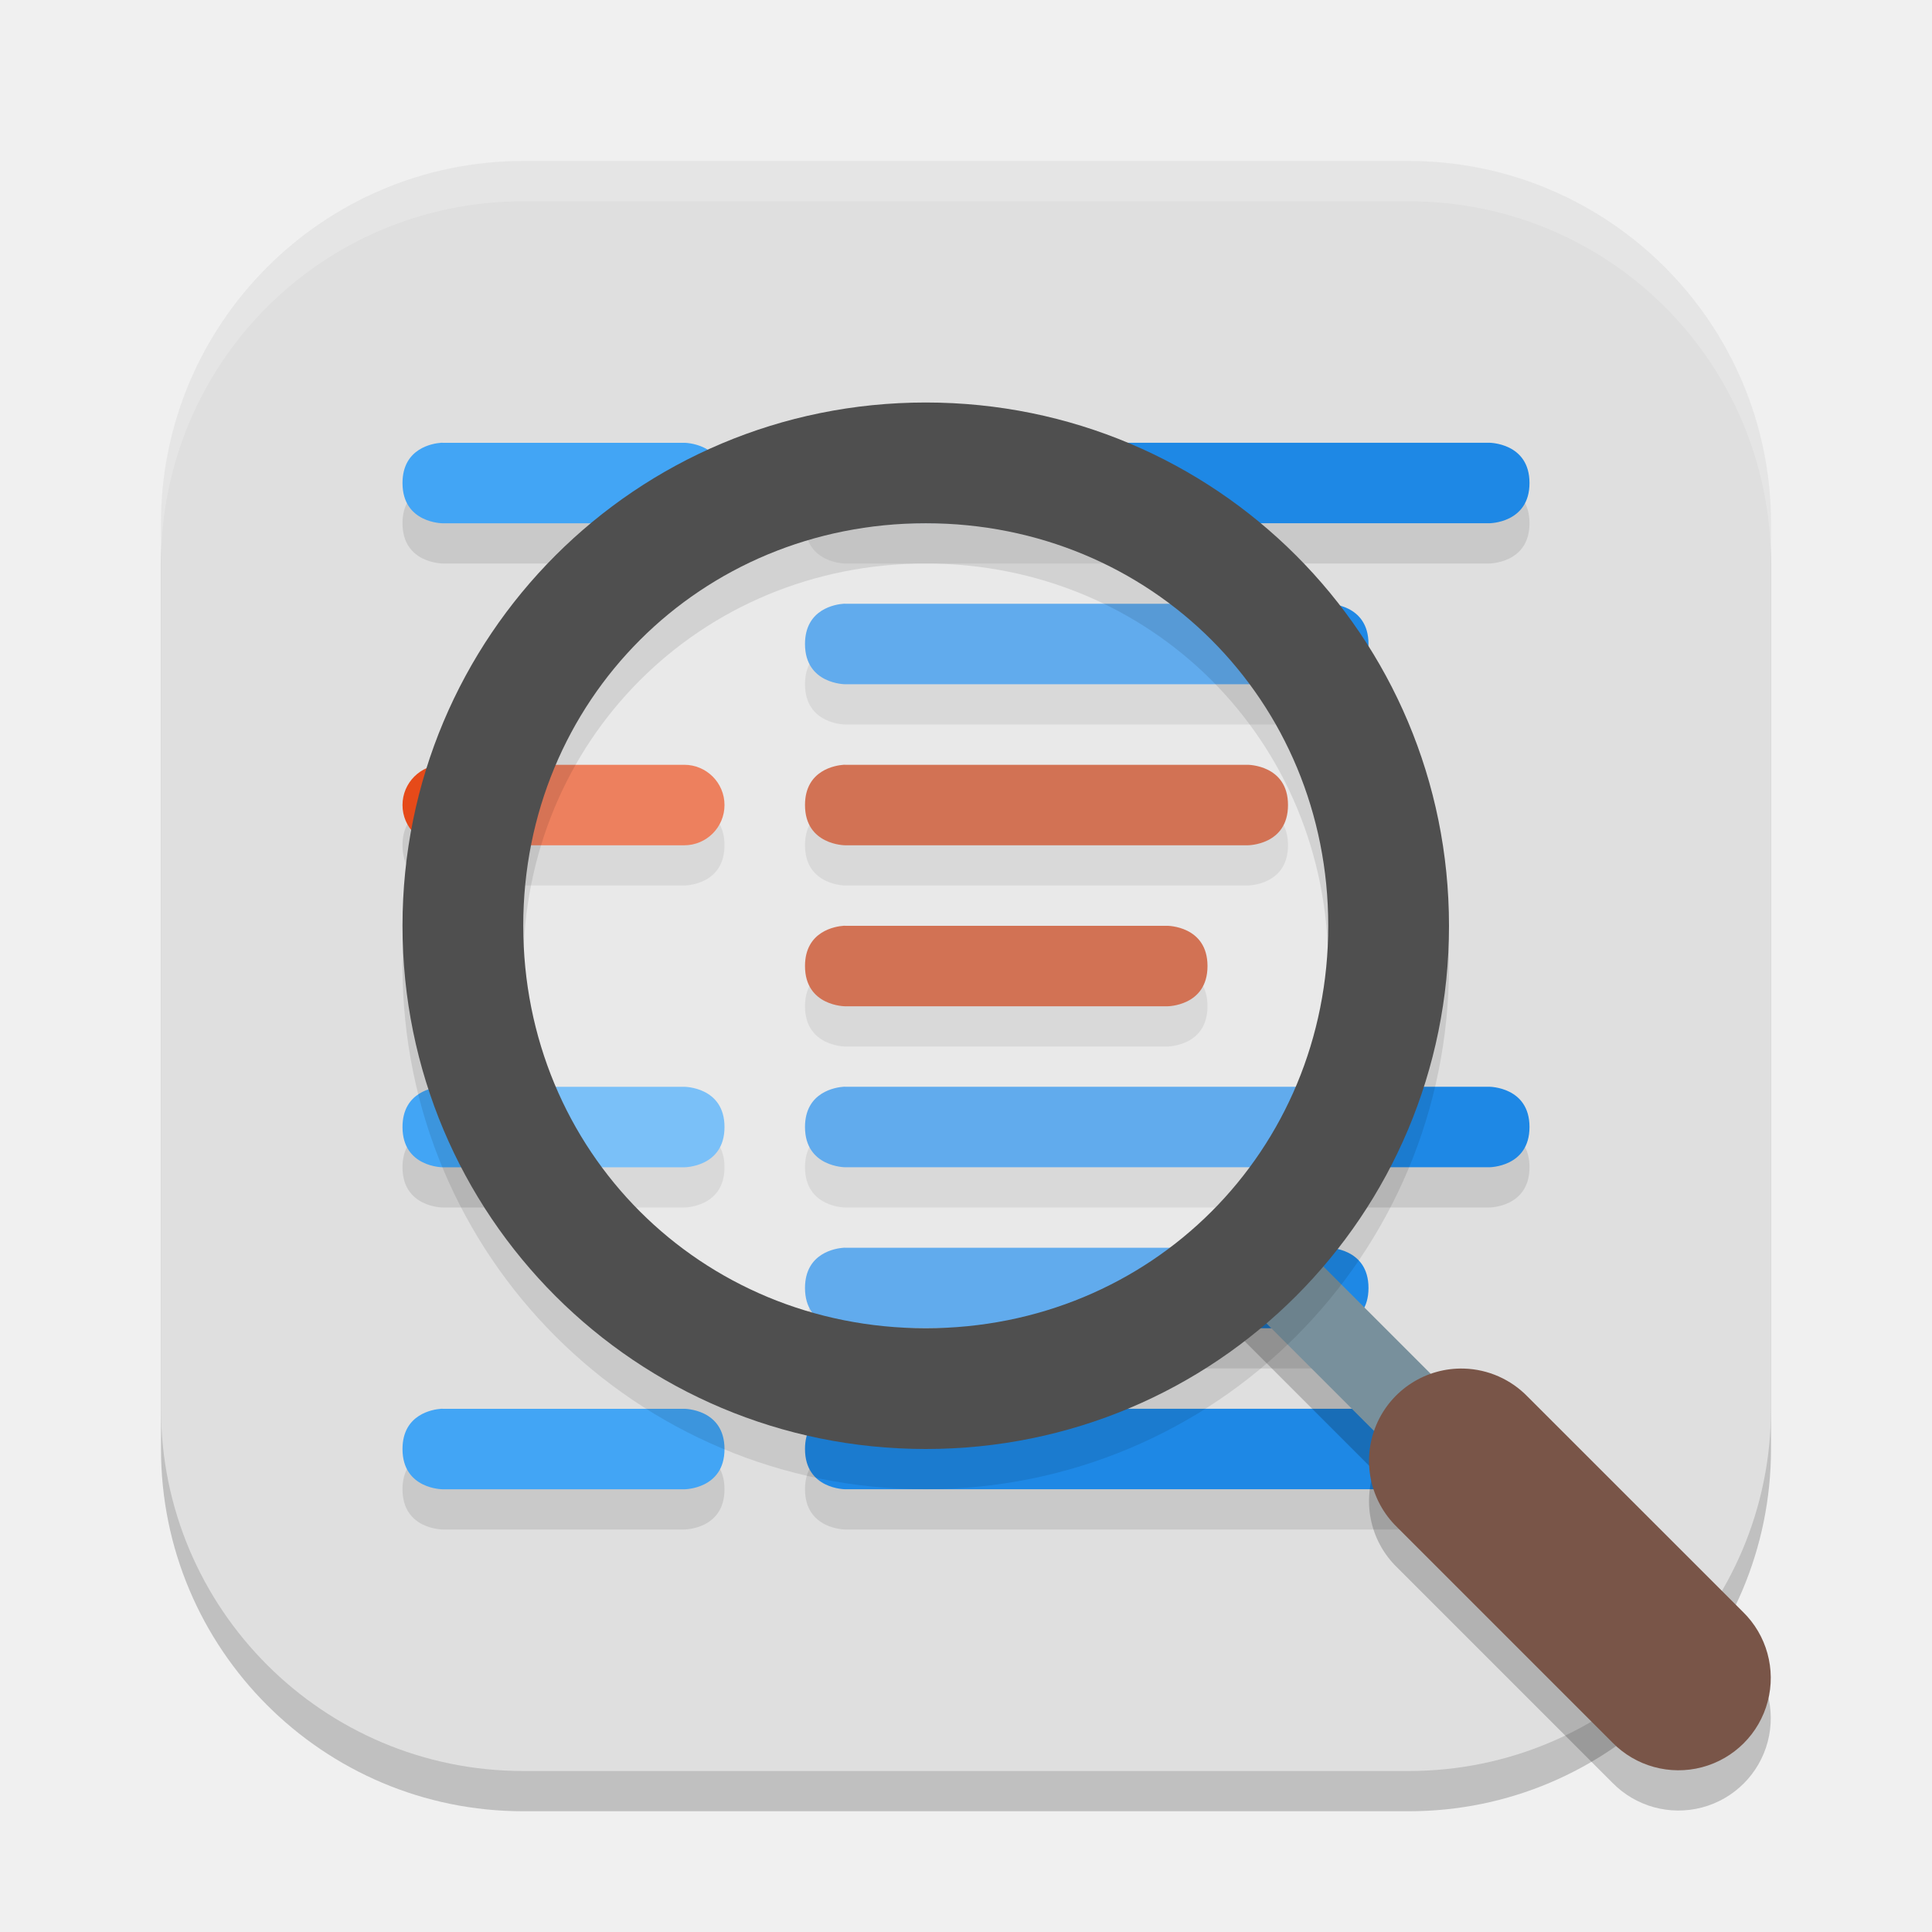
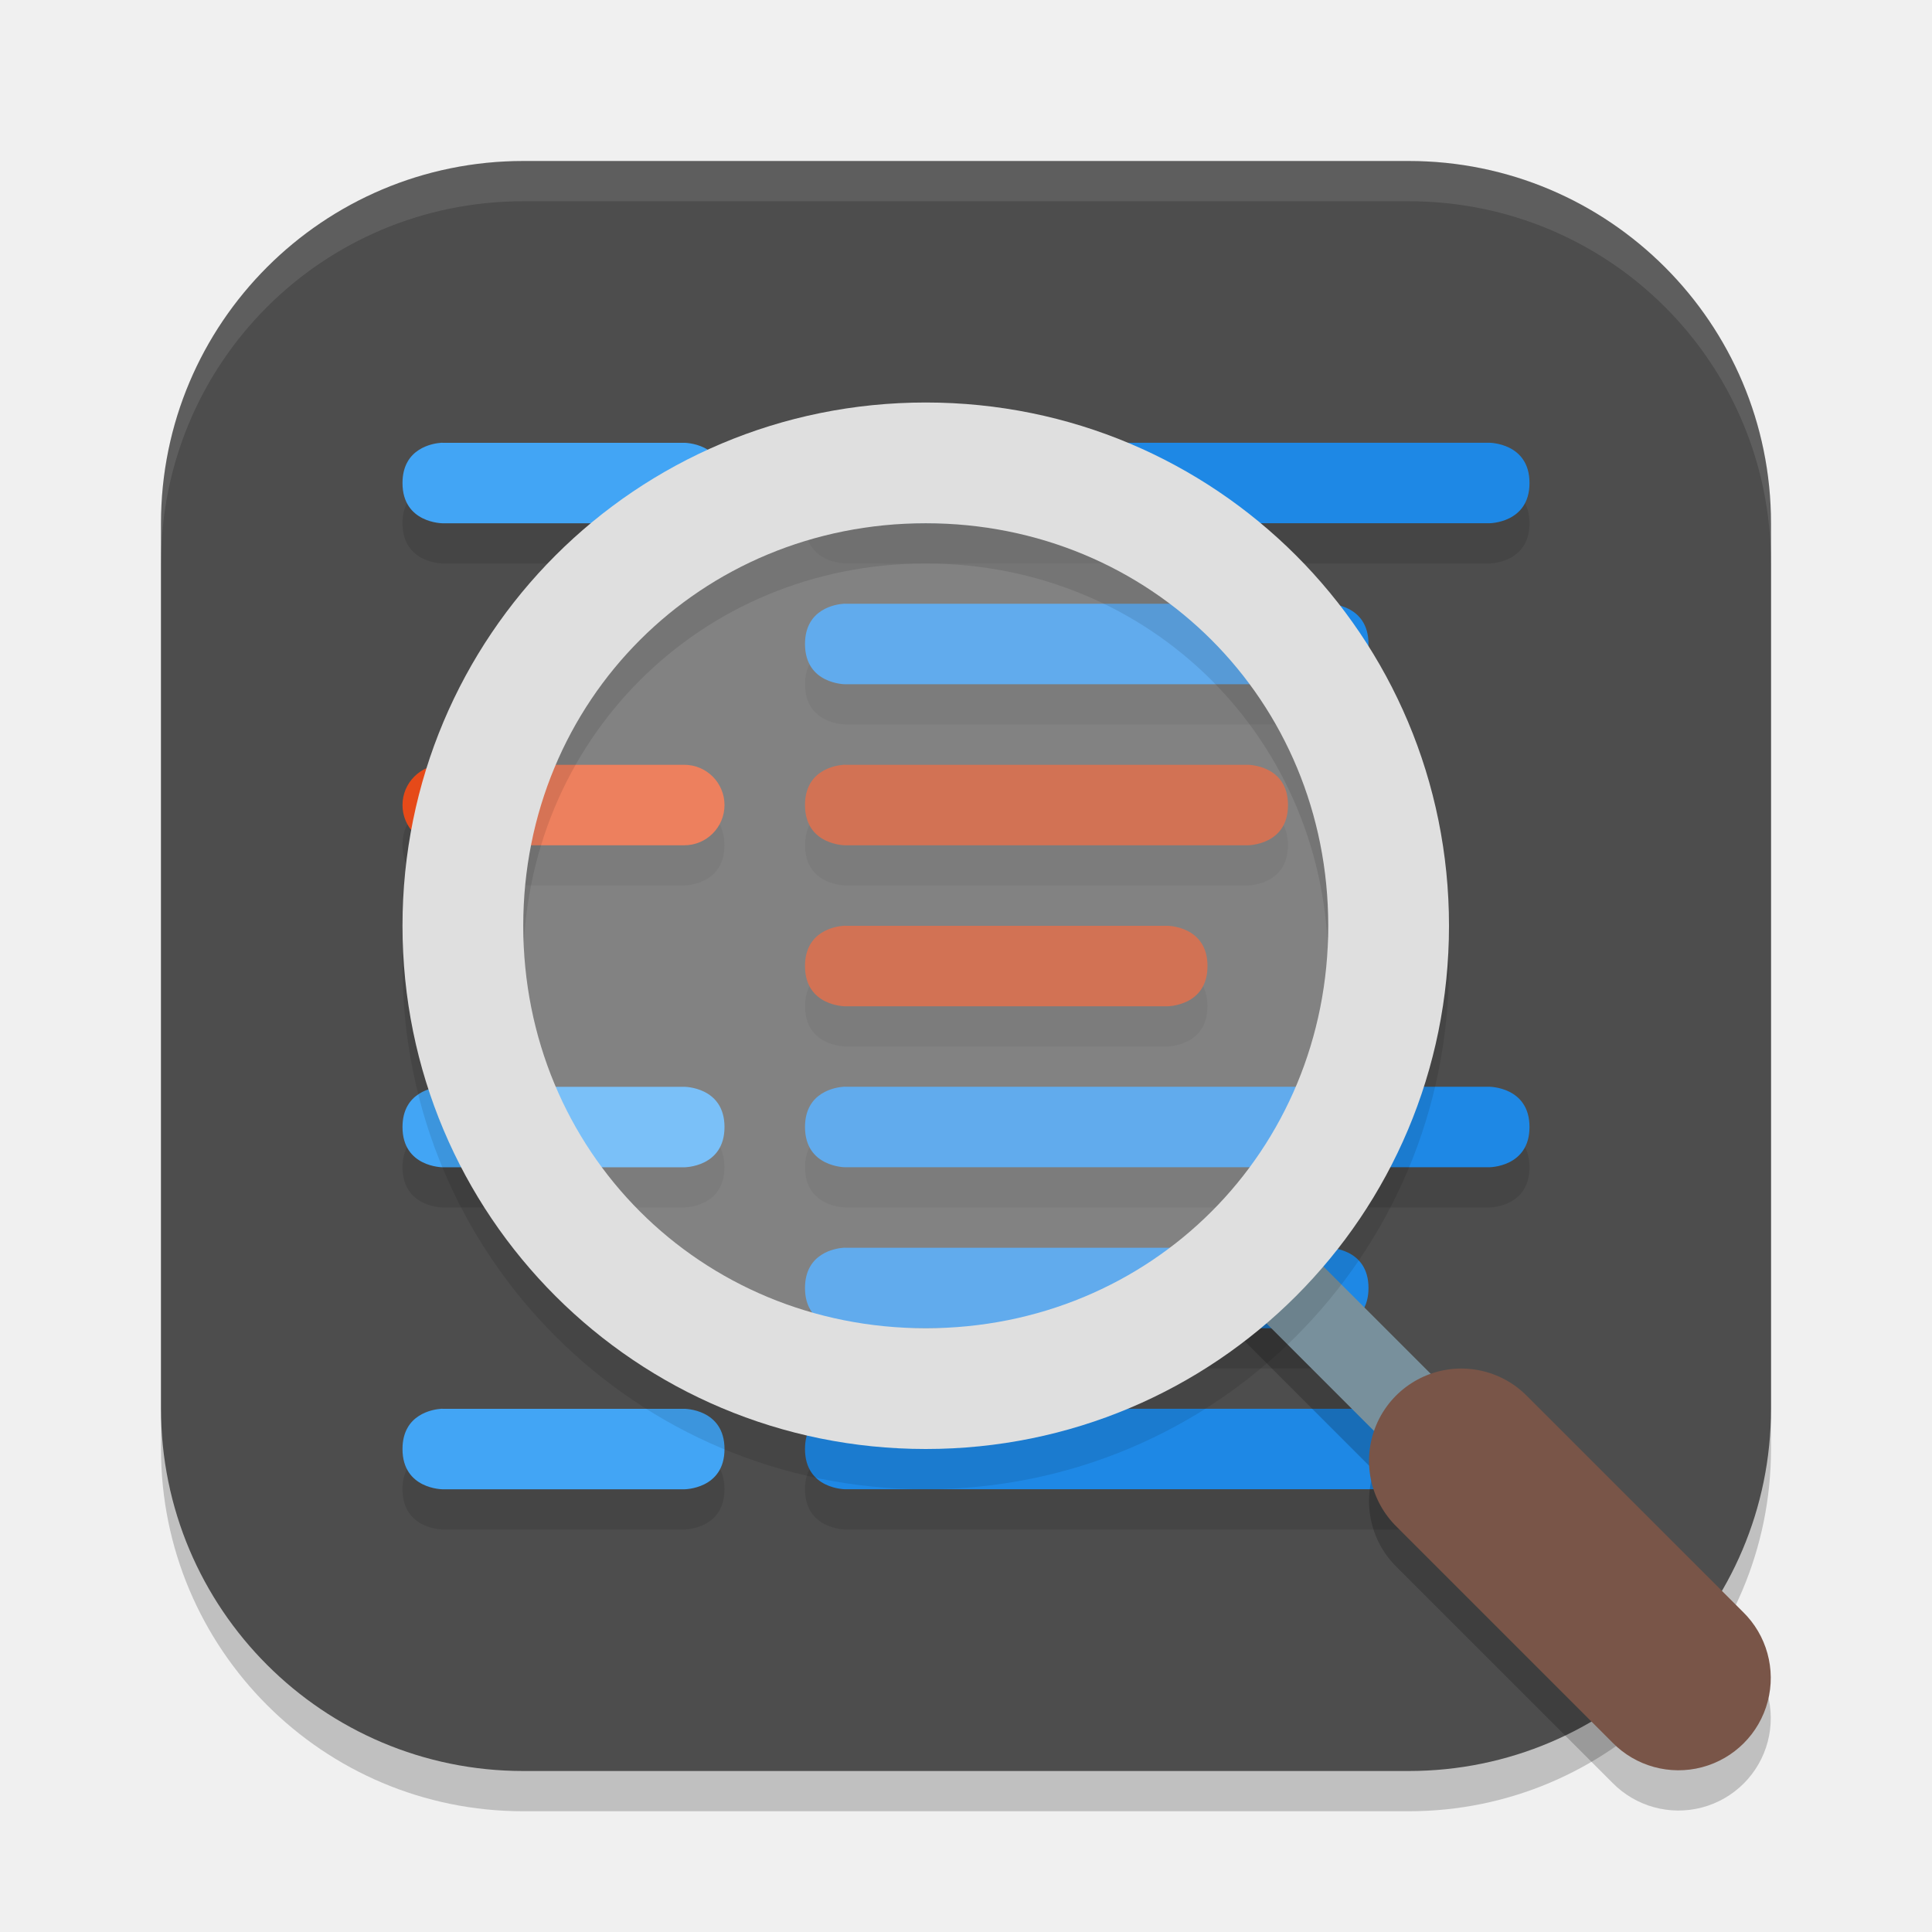
<svg xmlns="http://www.w3.org/2000/svg" width="48" height="48" viewBox="0 0 48 48" version="1.1" id="svg5">
  <defs id="defs2" />
  <rect style="opacity:0.2;fill:#000000;stroke-width:2.857;stroke-linecap:square" id="rect234" width="40" height="40" x="4" y="5" ry="9" />
-   <rect style="fill:#dfdfdf;fill-opacity:1;stroke-width:2.857;stroke-linecap:square" id="rect396" width="40" height="40" x="4" y="4" ry="9" />
+   <rect style="fill:#4d4d4d;fill-opacity:1;stroke-width:2.857;stroke-linecap:square" id="rect396" width="40" height="40" x="4" y="4" ry="9" />
  <path id="path2" style="opacity:0.1;stroke-width:2" d="M 10.957,12 C 10.766,12.014 10,12.125 10,13 c 0,1 1,1 1,1 h 6 c 0,0 1,-4e-6 1,-1 0,-1 -1,-1 -1,-1 h -6 c 0,0 -0.016,-0.002 -0.043,0 z m 10,0 C 20.766,12.014 20,12.125 20,13 c 0,1 1,1 1,1 h 16 c 0,0 1,-4e-6 1,-1 0,-1 -1,-1 -1,-1 H 21 c 0,0 -0.016,-0.002 -0.043,0 z m 0,4 c -0.191,0.014 -0.957,0.125 -0.957,1 0,1 1,1 1,1 h 12 c 0,0 1,-4e-6 1,-1 0,-1 -1,-1 -1,-1 H 21 c 0,0 -0.016,-0.002 -0.043,0 z m -10,4 C 10.766,20.014 10,20.125 10,21 c 0,1 1,1 1,1 h 6 c 0,0 1,-4e-6 1,-1 0,-1 -1,-1 -1,-1 h -6 c 0,0 -0.016,-0.002 -0.043,0 z m 10,0 c -0.191,0.014 -0.957,0.125 -0.957,1 0,1 1,1 1,1 h 10 c 0,0 1,-4e-6 1,-1 0,-1 -1,-1 -1,-1 H 21 c 0,0 -0.016,-0.002 -0.043,0 z m 0,4 c -0.191,0.014 -0.957,0.125 -0.957,1 0,1 1,1 1,1 h 8 c 0,0 1,-4e-6 1,-1 0,-1 -1,-1 -1,-1 h -8 c 0,0 -0.016,-0.002 -0.043,0 z m -10,4 C 10.766,28.014 10,28.125 10,29 c 0,1 1,1 1,1 h 6 c 0,0 1,-4e-6 1,-1 0,-1 -1,-1 -1,-1 h -6 c 0,0 -0.016,-0.002 -0.043,0 z m 10,0 c -0.191,0.014 -0.957,0.125 -0.957,1 0,1 1,1 1,1 h 16 c 0,0 1,-4e-6 1,-1 0,-1 -1,-1 -1,-1 H 21 c 0,0 -0.016,-0.002 -0.043,0 z m 0,4 c -0.191,0.014 -0.957,0.125 -0.957,1 0,1 1,1 1,1 h 12 c 0,0 1,-4e-6 1,-1 0,-1 -1,-1 -1,-1 H 21 c 0,0 -0.016,-0.002 -0.043,0 z m -10,4 C 10.766,36.014 10,36.125 10,37 c 0,1 1,1 1,1 h 6 c 0,0 1,-4e-6 1,-1 0,-1 -1,-1 -1,-1 h -6 c 0,0 -0.016,-0.002 -0.043,0 z m 10,0 c -0.191,0.014 -0.957,0.125 -0.957,1 0,1 1,1 1,1 h 16 c 0,0 1,-4e-6 1,-1 0,-1 -1,-1 -1,-1 H 21 c 0,0 -0.016,-0.002 -0.043,0 z" />
  <path id="path11" style="fill:#42a5f5;stroke-width:2" d="m 10.957,11.001 c -0.191,0.014 -0.957,0.125 -0.957,1 0,1 1,1 1,1 h 6 c 0,0 1,0 1,-1 0,-1 -1,-1 -1,-1 h -6 c 0,0 -0.016,-0.002 -0.043,0 z m 0,16 c -0.191,0.014 -0.957,0.125 -0.957,1 0,1 1,1 1,1 h 6 c 0,0 1,0 1,-1 0,-1 -1,-1 -1,-1 h -6 c 0,0 -0.016,-0.002 -0.043,0 z m 0,8 c -0.191,0.014 -0.957,0.125 -0.957,1 0,1 1,1 1,1 h 6 c 0,0 1,0 1,-1 0,-1 -1,-1 -1,-1 h -6 c 0,0 -0.016,-0.002 -0.043,0 z" />
  <path id="path12" style="fill:#1e88e5;stroke-width:2" d="M 20.957,11 C 20.766,11.014 20,11.125 20,12 c 0,1 1,1 1,1 h 16 c 0,0 1,-3e-6 1,-1 0,-1 -1,-1 -1,-1 H 21 c 0,0 -0.016,-0.002 -0.043,0 z m 0,4 C 20.766,15.014 20,15.125 20,16 c 0,1 1,1 1,1 h 12 c 0,0 1,-3e-6 1,-1 0,-1 -1,-1 -1,-1 H 21 c 0,0 -0.016,-0.002 -0.043,0 z m 0,12 c -0.191,0.014 -0.957,0.125 -0.957,1 0,1 1,1 1,1 h 16 c 0,0 1,-3e-6 1,-1 0,-1 -1,-1 -1,-1 H 21 c 0,0 -0.016,-0.002 -0.043,0 z m 0,4 c -0.191,0.014 -0.957,0.125 -0.957,1 0,1 1,1 1,1 h 12 c 0,0 1,-3e-6 1,-1 0,-1 -1,-1 -1,-1 H 21 c 0,0 -0.016,-0.002 -0.043,0 z m 0,4 c -0.191,0.014 -0.957,0.125 -0.957,1 0,1 1,1 1,1 h 16 c 0,0 1,-3e-6 1,-1 0,-1 -1,-1 -1,-1 H 21 c 0,0 -0.016,-0.002 -0.043,0 z" />
  <rect style="fill:#e64a19;stroke-width:2" width="8" height="2" x="10" y="19.001" rx="1" ry="1" id="rect3" />
  <path id="path6" style="fill:#bf360c;stroke-width:2" d="m 20.957,19.001 c -0.191,0.014 -0.957,0.125 -0.957,1 0,1 1,1 1,1 h 10 c 0,0 1,0 1,-1 0,-1 -1,-1 -1,-1 h -10 c 0,0 -0.016,-0.002 -0.043,0 z m 0,4 c -0.191,0.014 -0.957,0.125 -0.957,1 0,1 1,1 1,1 h 8 c 0,0 1,0 1,-1 0,-1 -1,-1 -1,-1 h -8 c 0,0 -0.016,-0.002 -0.043,0 z" />
-   <path id="path1040" style="opacity:0.2;fill:#ffffff;stroke-width:8;stroke-linecap:square" d="M 13,4 C 8.014,4 4,8.014 4,13 v 1 C 4,9.014 8.014,5 13,5 h 22 c 4.986,0 9,4.014 9,9 v -1 c 0,-4.986 -4.014,-9 -9,-9 z" />
+   <path id="path1040" style="opacity:0.1;fill:#ffffff;stroke-width:8;stroke-linecap:square" d="M 13,4 C 8.014,4 4,8.014 4,13 v 1 C 4,9.014 8.014,5 13,5 h 22 c 4.986,0 9,4.014 9,9 v -1 c 0,-4.986 -4.014,-9 -9,-9 z" />
  <circle style="opacity:0.3;fill:#ffffff;stroke-width:2" cx="23" cy="23" r="12" id="circle12" />
  <path style="opacity:0.2;fill:#000000;stroke-width:2" d="m 31.722,31.294 5,5 -1.414,1.414 -5,-5 z" id="path13" />
  <path style="fill:none;stroke:#78909c;stroke-width:2" d="M 36,36 31,31" id="path14" />
  <path style="opacity:0.2;fill:#000000;stroke-width:2" d="m 36.376,35.002 a 2.294,2.294 0 0 1 1.576,0.696 l 5.352,5.35 a 2.294,2.294 0 1 1 -3.244,3.244 l -5.352,-5.352 a 2.294,2.294 0 0 1 1.668,-3.938 z" id="path15" />
  <path style="fill:#795548;stroke-width:2" d="m 36.376,34.002 a 2.294,2.294 0 0 1 1.576,0.696 l 5.352,5.35 a 2.294,2.294 0 1 1 -3.244,3.244 l -5.352,-5.352 a 2.294,2.294 0 0 1 1.668,-3.938 z" id="path16" />
  <path style="opacity:0.1;fill:#000000;stroke-width:2" d="m 23,11 c 7.2,0 13,5.8 13,13 0,7.2 -5.8,13 -13,13 -7.2,0 -13,-5.8 -13,-13 0,-7.2 5.8,-13 13,-13 z m 0,3 c -5.6,0 -10,4.4 -10,10 0,5.6 4.4,10 10,10 5.6,0 10,-4.4 10,-10 0,-5.6 -4.4,-10 -10,-10 z" id="path17" />
-   <path style="fill:#4f4f4f;stroke-width:2" d="m 23,10 c 7.2,0 13,5.8 13,13 0,7.2 -5.8,13 -13,13 -7.2,0 -13,-5.8 -13,-13 0,-7.2 5.8,-13 13,-13 z m 0,3 c -5.6,0 -10,4.4 -10,10 0,5.6 4.4,10 10,10 5.6,0 10,-4.4 10,-10 0,-5.6 -4.4,-10 -10,-10 z" id="path18" />
+   <path style="fill:#dfdfdf;stroke-width:2;fill-opacity:1" d="m 23,10 c 7.2,0 13,5.8 13,13 0,7.2 -5.8,13 -13,13 -7.2,0 -13,-5.8 -13,-13 0,-7.2 5.8,-13 13,-13 z m 0,3 c -5.6,0 -10,4.4 -10,10 0,5.6 4.4,10 10,10 5.6,0 10,-4.4 10,-10 0,-5.6 -4.4,-10 -10,-10 z" id="path18" />
</svg>
